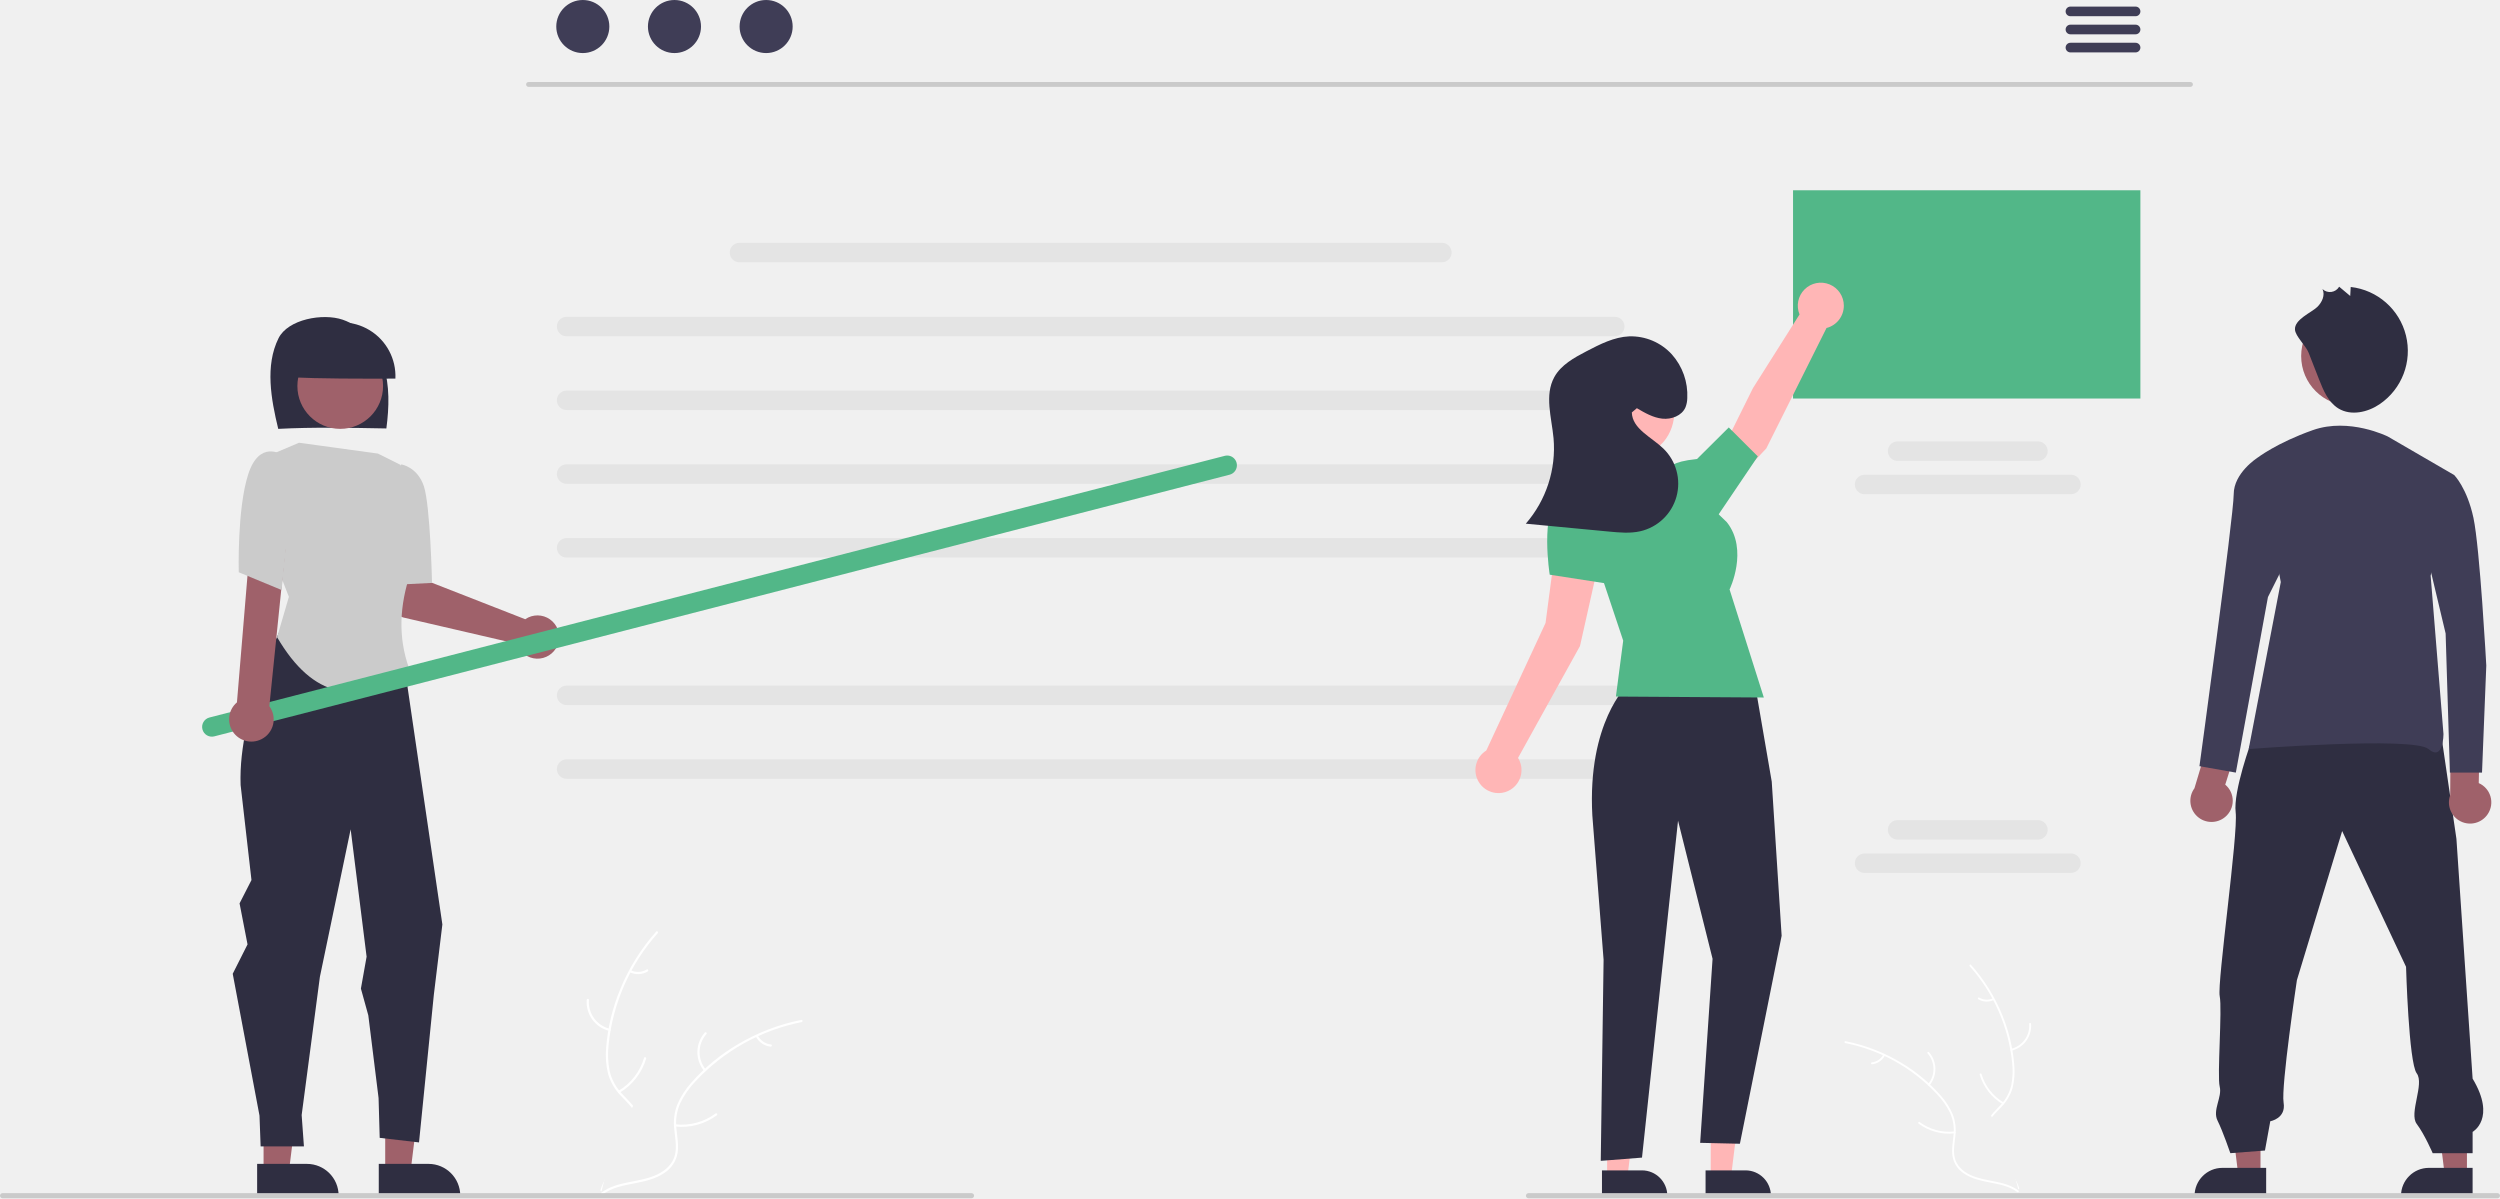
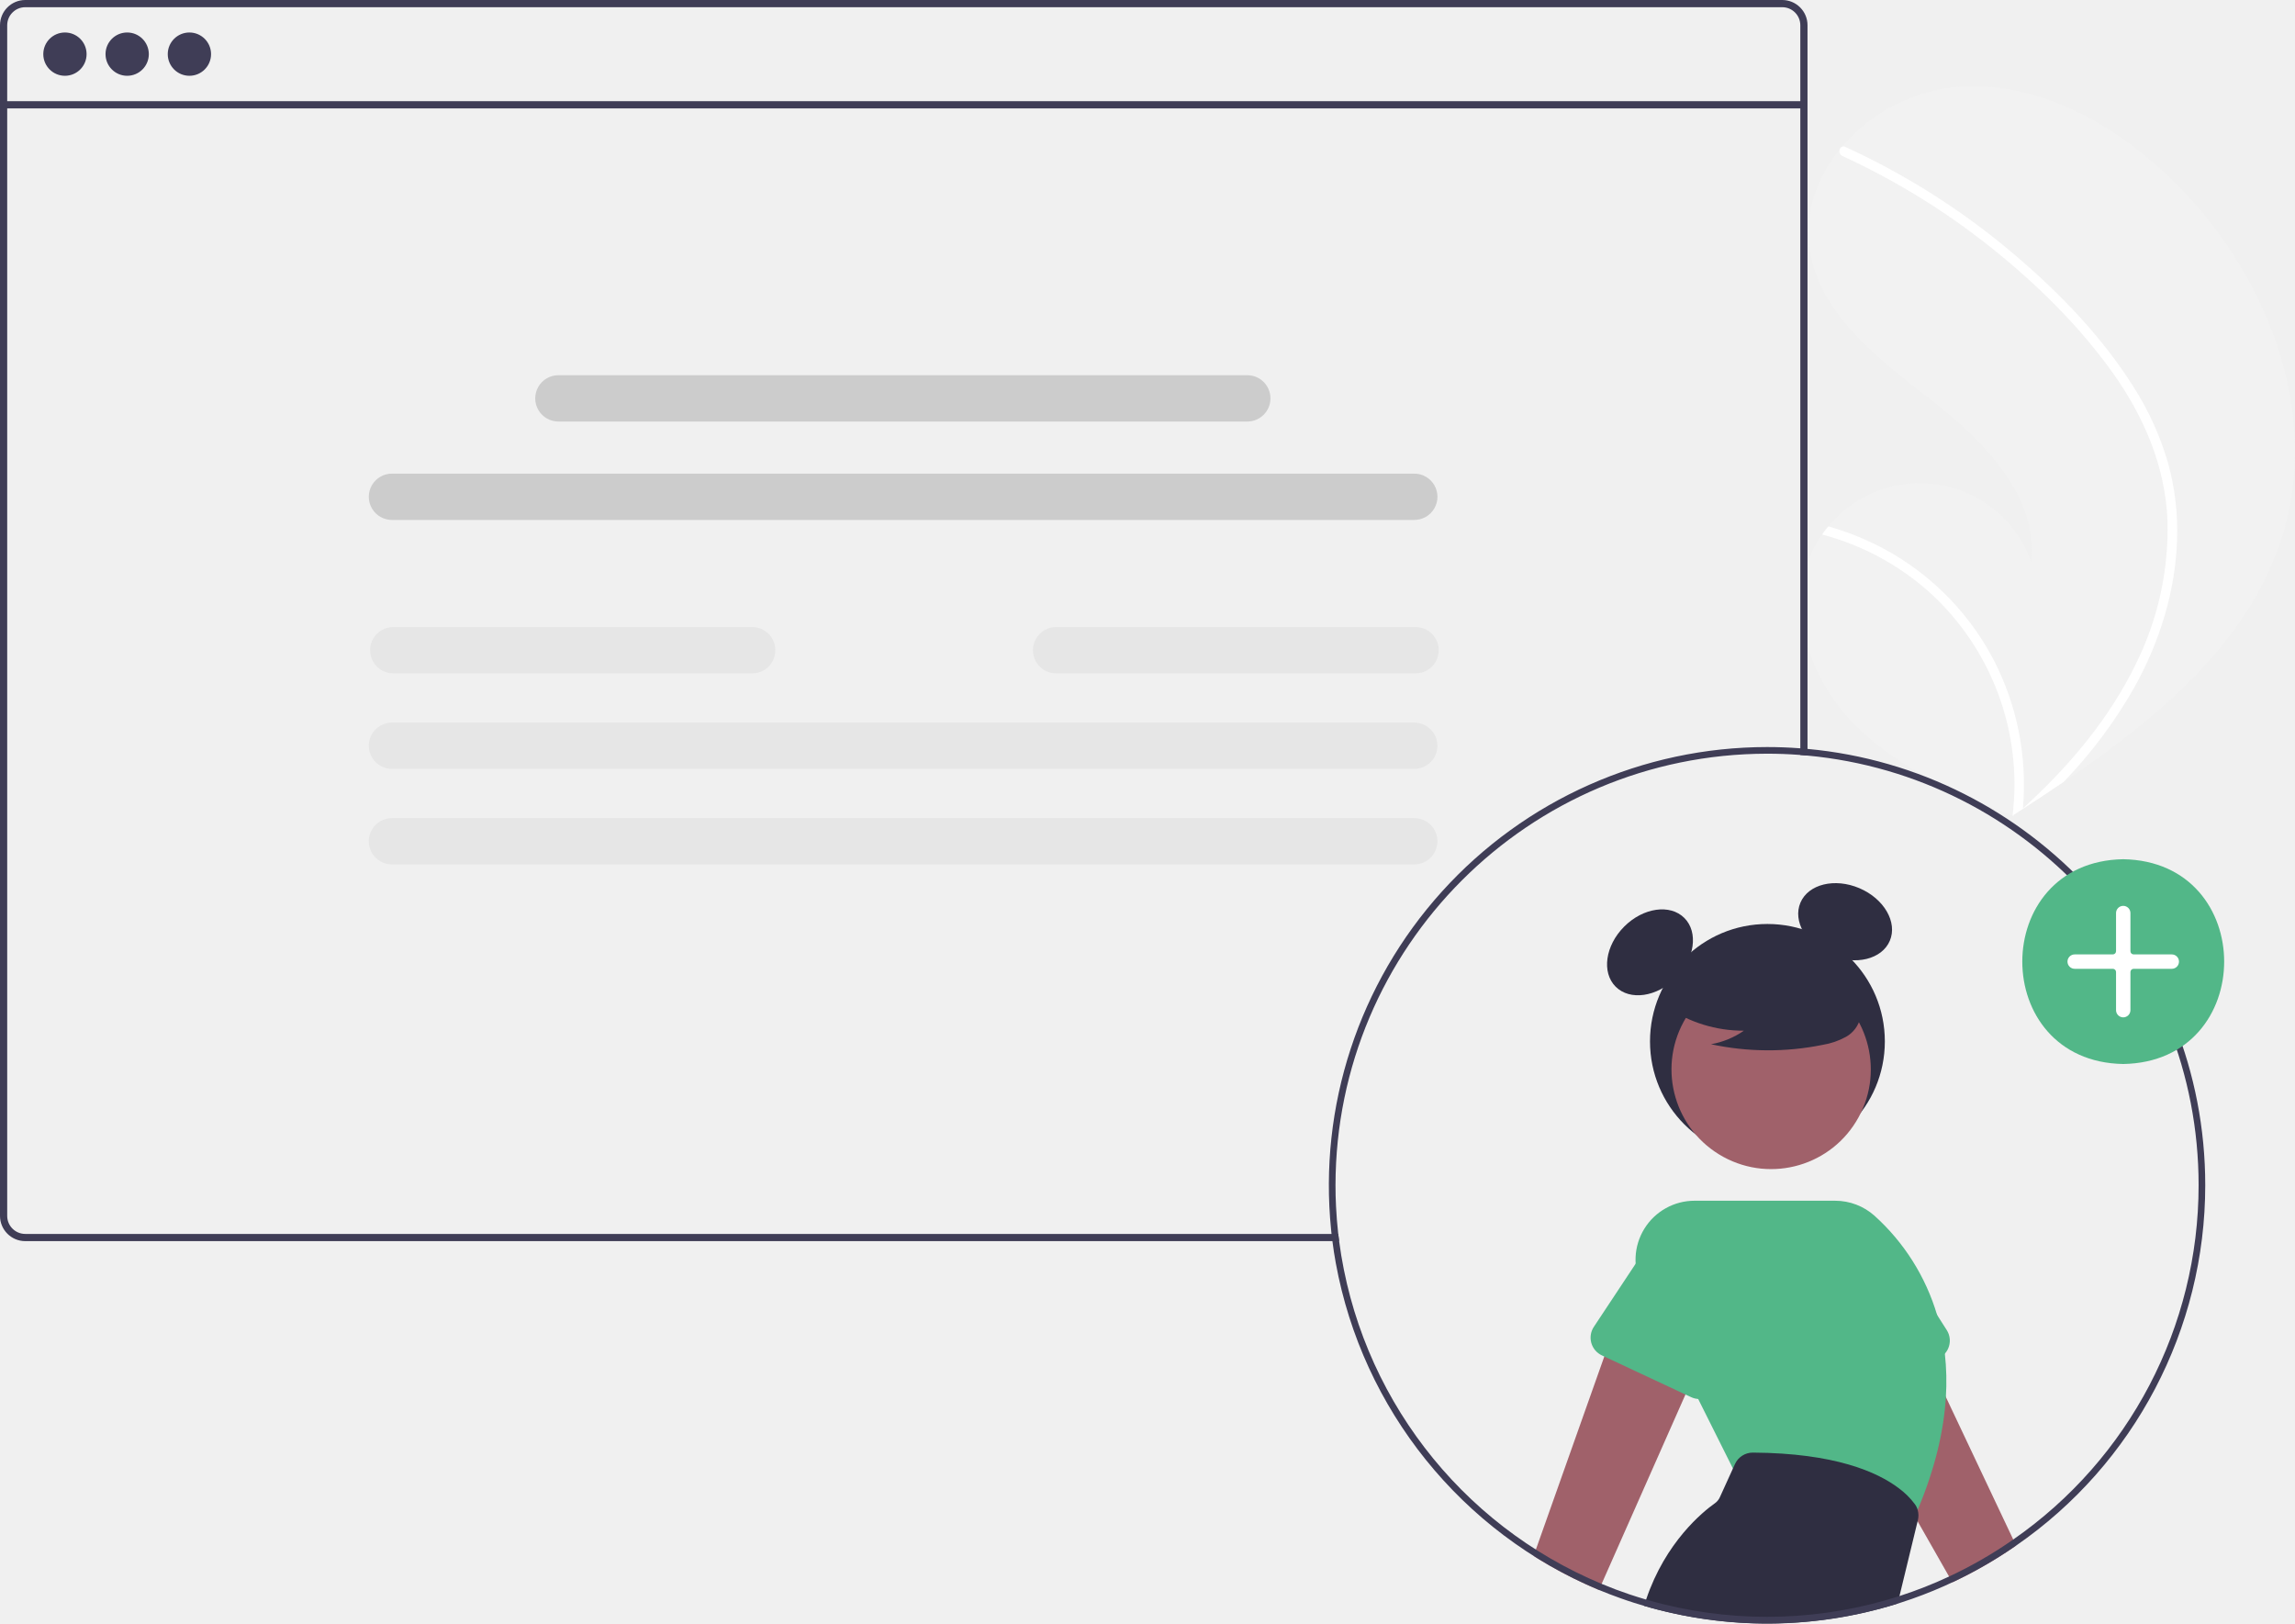
- <svg xmlns="http://www.w3.org/2000/svg" data-name="Layer 1" width="983" height="471.149" viewBox="0 0 983 471.149">
-   <path d="M333.732,626.165c2.431-19.55,14.548-38.813,33.193-45.176a90.77,90.77,0,0,0,.004,62.32c2.865,7.75,6.859,16.071,4.164,23.882-1.677,4.86-5.779,8.578-10.364,10.903-4.585,2.325-9.674,3.433-14.7,4.519l-.989.818C337.063,665.418,331.301,645.715,333.732,626.165Z" transform="translate(-108.5 -214.4253)" fill="#f0f0f0" />
-   <path d="M367.11,581.359a77.584,77.584,0,0,0-19.287,43.664,33.41,33.41,0,0,0,.38,10.461,19.162,19.162,0,0,0,4.766,8.888c2.148,2.36,4.619,4.526,6.156,7.367a11.733,11.733,0,0,1,.573,9.579c-1.357,3.892-4.032,7.065-6.755,10.076-3.024,3.344-6.217,6.769-7.503,11.202-.156.537-.98.264-.825-.272,2.236-7.712,9.723-12.093,13.293-19.039,1.666-3.241,2.365-7.004.803-10.426-1.366-2.992-3.912-5.227-6.107-7.598a20.448,20.448,0,0,1-4.984-8.517,30.887,30.887,0,0,1-.781-10.408,75.271,75.271,0,0,1,5.497-22.874,78.96,78.96,0,0,1,14.198-22.753c.371-.416.943.238.575.651Z" transform="translate(-108.5 -214.4253)" fill="#fff" />
-   <path d="M348.057,619.769a11.64,11.64,0,0,1-8.86-12.193c.044-.557.912-.514.867.043a10.778,10.778,0,0,0,8.265,11.326c.544.129.268.953-.272.825Z" transform="translate(-108.5 -214.4253)" fill="#fff" />
-   <path d="M351.722,643.319a22.435,22.435,0,0,0,10.019-12.921c.158-.537.982-.264.825.272a23.336,23.336,0,0,1-10.453,13.424c-.481.286-.869-.491-.391-.776Z" transform="translate(-108.5 -214.4253)" fill="#fff" />
-   <path d="M356.544,595.945a6.589,6.589,0,0,0,6.244-.317c.478-.292.865.486.391.776a7.383,7.383,0,0,1-6.907.366.449.449,0,0,1-.276-.548.436.436,0,0,1,.548-.276Z" transform="translate(-108.5 -214.4253)" fill="#fff" />
-   <path d="M423.758,615.909c-.293.191-.586.381-.88.579a86.772,86.772,0,0,0-11.095,8.662c-.271.242-.542.491-.806.74a91.477,91.477,0,0,0-19.867,27.195,88.835,88.835,0,0,0-4.866,12.59c-1.796,5.958-3.268,12.561-6.823,17.434a15.241,15.241,0,0,1-1.187,1.466H346.115c-.073-.037-.146-.066-.22-.103l-1.282.059c.052-.227.11-.462.161-.689.029-.132.066-.264.095-.396.022-.088.044-.176.059-.257.007-.029.015-.059.022-.081.015-.081.037-.154.052-.227q.484-1.968.997-3.935c0-.007,0-.007.007-.015a130.62,130.62,0,0,1,10.992-28.859c.147-.271.293-.55.454-.821a84.768,84.768,0,0,1,7.614-11.549,74.937,74.937,0,0,1,4.991-5.709,62.317,62.317,0,0,1,15.594-11.681c11.52-6.082,24.857-8.413,37.169-4.697C423.135,615.711,423.443,615.806,423.758,615.909Z" transform="translate(-108.5 -214.4253)" fill="#f0f0f0" />
-   <path d="M423.686,616.316a77.584,77.584,0,0,0-41.689,23.251,33.41,33.41,0,0,0-5.995,8.582,19.162,19.162,0,0,0-1.546,9.966c.294,3.178.963,6.394.48,9.588a11.733,11.733,0,0,1-5.309,7.993c-3.427,2.291-7.472,3.213-11.46,3.978-4.427.849-9.039,1.661-12.735,4.427-.448.335-.941-.379-.494-.714,6.429-4.811,15.044-3.802,22.077-7.198,3.282-1.585,6.106-4.168,6.919-7.841.711-3.211.024-6.529-.302-9.744a20.448,20.448,0,0,1,1.148-9.801,30.887,30.887,0,0,1,5.643-8.78,75.27,75.27,0,0,1,18.161-14.954,78.96,78.96,0,0,1,25.035-9.619c.547-.108.61.758.067.866Z" transform="translate(-108.5 -214.4253)" fill="#fff" />
-   <path d="M385.348,635.513a11.64,11.64,0,0,1,.267-15.07c.371-.418,1.038.138.667.557a10.778,10.778,0,0,0-.219,14.019c.356.43-.36.922-.714.494Z" transform="translate(-108.5 -214.4253)" fill="#fff" />
-   <path d="M374.095,656.524a22.435,22.435,0,0,0,15.779-4.285c.449-.333.943.381.494.714a23.336,23.336,0,0,1-16.428,4.425c-.556-.062-.398-.916.155-.854Z" transform="translate(-108.5 -214.4253)" fill="#fff" />
-   <path d="M406.468,621.601a6.589,6.589,0,0,0,5.176,3.506c.557.055.398.909-.155.854a7.383,7.383,0,0,1-5.735-3.866.449.449,0,0,1,.11-.604.436.436,0,0,1,.604.11Z" transform="translate(-108.5 -214.4253)" fill="#fff" />
-   <path d="M911.84,633.079c-2.102-16.902-12.577-33.555-28.696-39.055a78.472,78.472,0,0,1-.004,53.876c-2.477,6.7-5.929,13.894-3.6,20.646,1.45,4.202,4.996,7.416,8.96,9.426,3.964,2.01,8.364,2.968,12.708,3.907l.855.707C908.96,667.013,913.942,649.98,911.84,633.079Z" transform="translate(-108.5 -214.4253)" fill="#f0f0f0" />
-   <path d="M882.984,594.343a67.072,67.072,0,0,1,16.674,37.748,28.883,28.883,0,0,1-.329,9.044,16.566,16.566,0,0,1-4.12,7.684c-1.857,2.04-3.993,3.912-5.322,6.369a10.143,10.143,0,0,0-.496,8.281c1.173,3.365,3.485,6.107,5.84,8.711,2.614,2.891,5.375,5.852,6.486,9.684.135.464.847.228.713-.235-1.933-6.667-8.405-10.455-11.492-16.46-1.44-2.802-2.045-6.055-.695-9.013,1.181-2.587,3.382-4.519,5.28-6.569a17.677,17.677,0,0,0,4.309-7.363,26.702,26.702,0,0,0,.675-8.998,65.072,65.072,0,0,0-4.753-19.775,68.262,68.262,0,0,0-12.274-19.67c-.321-.359-.816.206-.497.563Z" transform="translate(-108.5 -214.4253)" fill="#fff" />
-   <path d="M899.456,627.549a10.063,10.063,0,0,0,7.66-10.541c-.038-.481-.788-.445-.75.037a9.318,9.318,0,0,1-7.145,9.791c-.47.112-.232.824.235.713Z" transform="translate(-108.5 -214.4253)" fill="#fff" />
-   <path d="M896.288,647.909a19.396,19.396,0,0,1-8.661-11.17c-.136-.464-.849-.228-.713.235a20.174,20.174,0,0,0,9.037,11.606c.416.247.752-.425.338-.67Z" transform="translate(-108.5 -214.4253)" fill="#fff" />
-   <path d="M892.119,606.953a5.696,5.696,0,0,1-5.398-.274c-.413-.252-.748.42-.338.67a6.383,6.383,0,0,0,5.971.316.388.388,0,0,0,.239-.474.377.377,0,0,0-.474-.239Z" transform="translate(-108.5 -214.4253)" fill="#fff" />
-   <path d="M834.011,624.212c.253.165.507.329.76.501a75.016,75.016,0,0,1,9.592,7.488c.234.209.469.424.697.64a79.083,79.083,0,0,1,17.175,23.511,76.799,76.799,0,0,1,4.207,10.884c1.552,5.151,2.826,10.859,5.898,15.072a13.174,13.174,0,0,0,1.026,1.267h27.768c.063-.032.127-.057.19-.089l1.109.051c-.045-.196-.095-.399-.14-.596-.025-.114-.057-.228-.082-.342-.019-.076-.038-.152-.051-.222-.006-.025-.013-.051-.019-.07-.013-.07-.032-.133-.045-.196q-.418-1.701-.862-3.402c0-.006,0-.006-.006-.013a112.922,112.922,0,0,0-9.503-24.949c-.127-.234-.253-.475-.393-.71a73.284,73.284,0,0,0-6.583-9.985,64.785,64.785,0,0,0-4.314-4.935,53.874,53.874,0,0,0-13.482-10.099c-9.959-5.258-21.49-7.273-32.133-4.061C834.55,624.041,834.284,624.123,834.011,624.212Z" transform="translate(-108.5 -214.4253)" fill="#f0f0f0" />
-   <path d="M834.074,624.565a67.073,67.073,0,0,1,36.04,20.101,28.884,28.884,0,0,1,5.183,7.419,16.566,16.566,0,0,1,1.336,8.616c-.254,2.747-.833,5.528-.415,8.289a10.143,10.143,0,0,0,4.59,6.91c2.963,1.98,6.46,2.778,9.907,3.439,3.828.734,7.815,1.436,11.009,3.827.387.29.814-.328.427-.617-5.558-4.16-13.006-3.287-19.086-6.223-2.837-1.37-5.278-3.604-5.981-6.778-.615-2.776-.021-5.644.261-8.423a17.677,17.677,0,0,0-.993-8.473,26.703,26.703,0,0,0-4.878-7.591,65.072,65.072,0,0,0-15.7-12.928,68.262,68.262,0,0,0-21.643-8.316c-.473-.094-.527.655-.058.749Z" transform="translate(-108.5 -214.4253)" fill="#fff" />
-   <path d="M867.218,641.16a10.063,10.063,0,0,0-.231-13.028c-.32-.361-.897.12-.576.481a9.318,9.318,0,0,1,.19,12.12c-.308.372.311.797.617.427Z" transform="translate(-108.5 -214.4253)" fill="#fff" />
-   <path d="M876.946,659.324a19.396,19.396,0,0,1-13.641-3.704c-.388-.288-.815.329-.427.617a20.174,20.174,0,0,0,14.202,3.826c.481-.053.344-.792-.134-.739Z" transform="translate(-108.5 -214.4253)" fill="#fff" />
-   <path d="M848.959,629.133a5.696,5.696,0,0,1-4.475,3.031c-.481.047-.344.786.134.739a6.383,6.383,0,0,0,4.958-3.342.388.388,0,0,0-.095-.522.377.377,0,0,0-.522.095Z" transform="translate(-108.5 -214.4253)" fill="#fff" />
-   <path d="M969.8,248.57H316.312a.948.948,0,0,1,0-1.897H969.8a.948.948,0,1,1,0,1.897Z" transform="translate(-108.5 -214.4253)" fill="#cacaca" />
-   <circle cx="229.16" cy="10.433" r="10.433" fill="#3f3d56" />
-   <circle cx="265.201" cy="10.433" r="10.433" fill="#3f3d56" />
-   <circle cx="301.242" cy="10.433" r="10.433" fill="#3f3d56" />
-   <path d="M948.205,220.807H922.597a1.897,1.897,0,0,1,0-3.794h25.608a1.897,1.897,0,1,1,0,3.794Z" transform="translate(-108.5 -214.4253)" fill="#3f3d56" />
-   <path d="M948.205,227.92H922.597a1.897,1.897,0,0,1,0-3.794h25.608a1.897,1.897,0,1,1,0,3.794Z" transform="translate(-108.5 -214.4253)" fill="#3f3d56" />
-   <path d="M948.205,235.034H922.597a1.897,1.897,0,0,1,0-3.794h25.608a1.897,1.897,0,1,1,0,3.794Z" transform="translate(-108.5 -214.4253)" fill="#3f3d56" />
-   <rect x="705.024" y="74.816" width="136.578" height="81.887" fill="#52b788" />
-   <path d="M922.854,408.747H841.591a3.828,3.828,0,0,1,0-7.655h81.264a3.828,3.828,0,0,1,0,7.655Z" transform="translate(-108.5 -214.4253)" fill="#e4e4e4" />
-   <path d="M909.752,395.645h-55.059a3.828,3.828,0,1,1,0-7.655h55.059a3.828,3.828,0,1,1,0,7.655Z" transform="translate(-108.5 -214.4253)" fill="#e4e4e4" />
-   <rect x="705.024" y="223.724" width="136.578" height="81.887" fill="#f0f0f0" />
-   <path d="M922.854,557.655H841.591a3.828,3.828,0,0,1,0-7.655h81.264a3.828,3.828,0,0,1,0,7.655Z" transform="translate(-108.5 -214.4253)" fill="#e4e4e4" />
-   <path d="M909.752,544.553h-55.059a3.828,3.828,0,1,1,0-7.655h55.059a3.828,3.828,0,1,1,0,7.655Z" transform="translate(-108.5 -214.4253)" fill="#e4e4e4" />
-   <path d="M743.488,346.655H331.225a3.828,3.828,0,0,1,0-7.655H743.488a3.828,3.828,0,0,1,0,7.655Z" transform="translate(-108.5 -214.4253)" fill="#e4e4e4" />
-   <path d="M743.488,375.655H331.225a3.828,3.828,0,0,1,0-7.655H743.488a3.828,3.828,0,0,1,0,7.655Z" transform="translate(-108.5 -214.4253)" fill="#e4e4e4" />
-   <path d="M743.488,404.655H331.225a3.828,3.828,0,0,1,0-7.655H743.488a3.828,3.828,0,0,1,0,7.655Z" transform="translate(-108.5 -214.4253)" fill="#e4e4e4" />
-   <path d="M743.488,433.655H331.225a3.828,3.828,0,0,1,0-7.655H743.488a3.828,3.828,0,0,1,0,7.655Z" transform="translate(-108.5 -214.4253)" fill="#e4e4e4" />
-   <path d="M743.488,491.655H331.225a3.828,3.828,0,0,1,0-7.655H743.488a3.828,3.828,0,0,1,0,7.655Z" transform="translate(-108.5 -214.4253)" fill="#e4e4e4" />
-   <path d="M743.488,520.655H331.225a3.828,3.828,0,0,1,0-7.655H743.488a3.828,3.828,0,0,1,0,7.655Z" transform="translate(-108.5 -214.4253)" fill="#e4e4e4" />
-   <path d="M675.386,317.553H399.327a3.828,3.828,0,1,1,0-7.655h276.059a3.828,3.828,0,1,1,0,7.655Z" transform="translate(-108.5 -214.4253)" fill="#e4e4e4" />
-   <polygon points="672.663 462.791 680.633 462.791 684.425 432.047 672.662 432.048 672.663 462.791" fill="#ffb6b6" />
-   <path d="M779.13,674.614l15.697-.001h.001a10.004,10.004,0,0,1,10.003,10.003v.325l-25.7.001Z" transform="translate(-108.5 -214.4253)" fill="#2f2e41" />
-   <polygon points="631.925 462.791 639.895 462.791 643.687 432.047 631.923 432.048 631.925 462.791" fill="#ffb6b6" />
-   <path d="M738.392,674.614l15.697-.001h.001a10.004,10.004,0,0,1,10.003,10.003v.325l-25.7.001Z" transform="translate(-108.5 -214.4253)" fill="#2f2e41" />
-   <path d="M833.498,334.628a9.053,9.053,0,1,0-17.426,3.439l-18.317,28.98-11.402,22.98,9.41,8.351,7.241-7.621,23.683-47.366A9.048,9.048,0,0,0,833.498,334.628Z" transform="translate(-108.5 -214.4253)" fill="#ffb6b6" />
-   <path d="M738.442,429.684l-17.954-2.783-4.277,32.481-23.302,50.145a9.057,9.057,0,1,0,12.483,2.904l24.364-43.995Z" transform="translate(-108.5 -214.4253)" fill="#ffb6b6" />
-   <path d="M748.391,483.794s-15.789,14.6-13.782,51.31l4.423,56.712-1.115,79.054,16.217-1.274,14.168-132.484,13.579,54.318L777.005,663.787l15.621.362,16.413-81.773L805.149,521.761,798.614,483.794Z" transform="translate(-108.5 -214.4253)" fill="#2f2e41" />
-   <path d="M765.283,398.3l-37.721,10.562,19.18,57.465-2.867,21.984,58.16.377-13.469-42.491s7.559-15.544-1.072-26.439Z" transform="translate(-108.5 -214.4253)" fill="#52b788" />
-   <path d="M760.757,407.353l4.526-9.053s-.146-2.275,10.489-3.401l12.478-12.402L799.672,393.88l-19.3,28.561Z" transform="translate(-108.5 -214.4253)" fill="#52b788" />
-   <path d="M742.651,416.406s-13.579-15.088-21.124-7.544-3.676,31.533-3.676,31.533l23.497,3.646Z" transform="translate(-108.5 -214.4253)" fill="#52b788" />
-   <path id="a1b14455-bb06-4eca-a63d-5bd2b70c7569-300" data-name="Ellipse 358" d="M749.538,358.407c23.126.104,23.124,35.266-.001,35.367C726.412,393.67,726.414,358.508,749.538,358.407Z" transform="translate(-108.5 -214.4253)" fill="#ffb6b6" />
-   <path d="M752.113,374.922c3.126,1.841,6.374,3.724,9.98,4.118s7.689-1.123,9.136-4.45a10.265,10.265,0,0,0,.708-3.616,24.036,24.036,0,0,0-6.084-17.224,21.797,21.797,0,0,0-16.727-7.072c-5.975.26-11.497,3.088-16.8,5.856-4.876,2.545-10.025,5.349-12.674,10.169-3.926,7.142-1.064,15.887-.302,24.002a45.217,45.217,0,0,1-10.901,33.632l32.904,3.118c4.004.379,8.088.754,12.013-.122a19.201,19.201,0,0,0,9.132-32.572c-4.67-4.496-12.181-7.68-12.366-14.16" transform="translate(-108.5 -214.4253)" fill="#2f2e41" />
-   <polygon points="888.827 462.055 880.097 462.055 875.944 428.383 888.828 428.383 888.827 462.055" fill="#9f616a" />
-   <path d="M999.553,684.942l-28.148-.001v-.356A10.957,10.957,0,0,1,982.361,673.629h.001l17.192.001Z" transform="translate(-108.5 -214.4253)" fill="#2f2e41" />
-   <polygon points="970.002 462.055 961.272 462.055 957.119 428.383 970.003 428.383 970.002 462.055" fill="#9f616a" />
-   <path d="M1080.728,684.942l-28.148-.001v-.356a10.957,10.957,0,0,1,10.956-10.956h.001l17.192.001Z" transform="translate(-108.5 -214.4253)" fill="#2f2e41" />
-   <path d="M993.847,505.604s-7.328,19.889-6.281,28.263-7.327,66.994-6.281,72.228-1.047,31.404,0,35.591-2.938,9.188-.844,13.376,5.032,12.794,5.032,12.794l13.608-1.047,2.094-11.515s6.281-1.047,5.234-7.328,5.234-48.152,5.234-48.152l17.795-58.62,25.123,53.386s1.047,37.684,4.187,41.871-3.14,15.702,0,19.889,6.281,11.515,6.281,11.515h15.702v-8.374s9.421-5.234,0-20.936l-6.366-94.296-6.281-42.918Z" transform="translate(-108.5 -214.4253)" fill="#2f2e41" />
-   <circle cx="924.37" cy="140.004" r="19.551" fill="#a0616a" />
-   <path d="M1016.232,353.081q2.069,5.287,4.139,10.574c1.696,4.333,3.639,8.969,7.614,11.388,4.908,2.986,11.463,1.53,16.212-1.704a25.316,25.316,0,0,0-11.395-46.077l-.196,3.539-4.343-3.64a4.222,4.222,0,0,1-6.563.928c1.141,2.365-.176,5.249-2.077,7.061-2.336,2.225-9.017,4.9-8.74,8.878C1011.066,346.682,1015.155,350.329,1016.232,353.081Z" transform="translate(-108.5 -214.4253)" fill="#2f2e41" />
-   <path d="M1086.688,534.525a8.279,8.279,0,0,0-3.547-12.188l.391-18.914-11.436-3.041L1071.919,527.1a8.323,8.323,0,0,0,14.769,7.425Z" transform="translate(-108.5 -214.4253)" fill="#9f616a" />
-   <path d="M1047.393,386.064s-15.151-7.575-29.46-2.525-21.884,10.942-21.884,10.942l9.259,48.819-12.626,65.653s64.812-5.05,70.703,0,5.892-5.892,5.892-5.892l-5.05-62.286,9.259-39.56Z" transform="translate(-108.5 -214.4253)" fill="#3f3d56" />
-   <path d="M983.447,535.645a8.278,8.278,0,0,0,.017-12.694l5.685-18.043-10.122-6.129L971.357,524.372a8.323,8.323,0,0,0,12.091,11.273Z" transform="translate(-108.5 -214.4253)" fill="#9f616a" />
-   <path d="M1001.941,394.482h-5.892s-9.259,5.892-9.259,14.309S973.323,515.688,973.323,515.688l14.309,2.525,12.626-69.02,9.259-18.518Z" transform="translate(-108.5 -214.4253)" fill="#3f3d56" />
-   <path d="M1057.494,401.215h15.992s5.05,5.05,7.575,16.834,5.05,58.078,5.05,58.078l-1.683,42.085h-12.626l-1.683-54.711-8.417-35.352Z" transform="translate(-108.5 -214.4253)" fill="#3f3d56" />
-   <path d="M316.181,457.229a8.533,8.533,0,0,0-1.159.679L277.58,443.272l-1.484-9.653-14.86.336.967,17.344a6.485,6.485,0,0,0,5.009,5.956l44.552,10.335a8.509,8.509,0,1,0,4.417-10.362Z" transform="translate(-108.5 -214.4253)" fill="#9f616a" />
-   <polygon points="151.465 460.884 161.403 460.883 166.13 422.552 151.463 422.552 151.465 460.884" fill="#9f616a" />
-   <path d="M257.43,672.065l19.571-.001h.001A12.473,12.473,0,0,1,289.474,684.536v.405l-32.044.001Z" transform="translate(-108.5 -214.4253)" fill="#2f2e41" />
-   <polygon points="103.639 460.884 113.577 460.883 118.305 422.552 103.638 422.552 103.639 460.884" fill="#9f616a" />
-   <path d="M209.604,672.065l19.571-.001h.001A12.473,12.473,0,0,1,241.649,684.536v.405l-32.044.001Z" transform="translate(-108.5 -214.4253)" fill="#2f2e41" />
-   <path d="M217.902,383.059c-2.83-11.686-5.228-24.866.11-35.629,3.704-7.468,17.404-9.983,25.258-7.292s13.532,9.99,16.029,17.948,2.207,16.534,1.119,24.807C245.973,382.615,231.529,382.338,217.902,383.059Z" transform="translate(-108.5 -214.4253)" fill="#2f2e41" />
-   <circle cx="133.777" cy="151.787" r="16.843" fill="#9f616a" />
-   <path d="M221.686,362.743a21.156,21.156,0,1,1,42.286.557C249.555,363.331,235.139,363.362,221.686,362.743Z" transform="translate(-108.5 -214.4253)" fill="#2f2e41" />
-   <path d="M228.298,445.197l-7.044,11.74s-19.292,36.182-18.144,66.173l4.269,37.356-4.685,9.167,3.136,16.129-5.824,11.554,10.528,55.778.448,12.097h17.025l-.896-12.321,7.168-54.34,12.097-58.018,6.272,50.083-2.24,12.545,2.912,10.528,4.032,32.481.448,15.681,15.457,1.792,5.824-58.018,3.36-27.682L264.433,455.181Z" transform="translate(-108.5 -214.4253)" fill="#2f2e41" />
-   <path d="M226.064,388.509l-10.487,4.454-5.89,24.377,12.402,31.76-4.636,15.869c14.034,24.006,31.405,27.494,51.845,12.099-4.326-12.146-3.701-24.635.61-37.38,0,0,10.753-10.013,3.241-23.03l-7.165-19.448-8.871-4.435Z" transform="translate(-108.5 -214.4253)" fill="#cbcbcb" />
-   <path d="M263.917,401.449l2.381-4.421s6.279.944,8.843,8.503,3.231,38.092,3.231,38.092l-13.434.68Z" transform="translate(-108.5 -214.4253)" fill="#cbcbcb" />
-   <path d="M591.921,401.091,192.702,503.977a3.828,3.828,0,0,1-1.91-7.413L590.011,393.678a3.828,3.828,0,1,1,1.91,7.413Z" transform="translate(-108.5 -214.4253)" fill="#52b788" />
-   <path d="M211.289,505.081a8.708,8.708,0,0,0,3.114-12.985l6.512-63.665H206.842l-5.175,62.165a8.755,8.755,0,0,0,9.621,14.484Z" transform="translate(-108.5 -214.4253)" fill="#9f616a" />
-   <path d="M224.147,400.163l-4.932-6.972s-8.673-5.88-13.094,7.652-3.741,38.602-3.741,38.602l16.835,6.972Z" transform="translate(-108.5 -214.4253)" fill="#cbcbcb" />
-   <path d="M490.5,685.575h-381a1,1,0,0,1,0-2h381a1,1,0,0,1,0,2Z" transform="translate(-108.5 -214.4253)" fill="#cacaca" />
-   <path d="M1090.5,685.575h-381a1,1,0,0,1,0-2h381a1,1,0,0,1,0,2Z" transform="translate(-108.5 -214.4253)" fill="#cacaca" />
+ <svg xmlns="http://www.w3.org/2000/svg" data-name="Layer 1" width="691.336" height="489.03" viewBox="0 0 691.336 489.03">
+   <path d="M942.378,365.123c-9.537,33.084-37.382,56.242-66.429,75.916q-6.083,4.121-12.171,8.053c-.027.012-.056.038-.084.05-.195.125-.391.251-.573.377-.838.54-1.675,1.08-2.506,1.614l.456.205s.448.238-.042.038c-.146-.061-.299-.116-.444-.177-16.874-6.806-34.048-14.113-46.979-26.862-13.415-13.239-21.254-34.004-13.99-51.397a33.208,33.208,0,0,1,3.596-6.454c.589-.843,1.224-1.65,1.884-2.442A35.593,35.593,0,0,1,866.229,374.86c2.134-19.869-14.249-36.512-30.016-48.792-15.774-12.274-33.697-25.641-36.746-45.399-1.703-10.993,2.12-21.647,9.084-30.199.216-.26.431-.519.653-.772a51.945,51.945,0,0,1,33.387-17.912c24.187-2.514,47.68,10.289,65.252,27.105C936.123,285.948,953.22,327.507,942.378,365.123Z" transform="translate(-254.3321 -205.485)" fill="#f2f2f2" />
+   <path d="M896.916,321.85a88.303,88.303,0,0,1,10.579,23.333,76.675,76.675,0,0,1,2.65,22.646c-.435,15.701-5.266,31.043-12.867,44.708a141.39,141.39,0,0,1-21.329,28.502q-6.083,4.121-12.171,8.053c-.027.012-.056.038-.084.05-.195.125-.391.251-.573.377-.838.54-1.675,1.08-2.506,1.614,0,0,.904.443.414.243-.146-.061-.299-.116-.444-.177a78.157,78.157,0,0,0-25.009-67.296A78.827,78.827,0,0,0,803.212,366.486c.589-.843,1.224-1.65,1.884-2.442a81.728,81.728,0,0,1,13.49,5.105,80.081,80.081,0,0,1,36.208,34.909,81.874,81.874,0,0,1,8.914,44.928c.693-.628,1.387-1.27,2.061-1.906,12.823-11.955,24.212-25.677,31.919-41.513a91.393,91.393,0,0,0,9.57-43.241c-.629-16.334-7.137-31.464-16.56-44.635-10.094-14.096-22.749-26.568-36.263-37.372a217.377,217.377,0,0,0-45.1-27.844,1.563,1.563,0,0,1-.787-2.006,1.329,1.329,0,0,1,.653-.772,1.157,1.157,0,0,1,1.005.043c1.989.916,3.965,1.844,5.925,2.813a219.844,219.844,0,0,1,45.421,29.962C874.924,293.913,887.511,306.936,896.916,321.85Z" transform="translate(-254.3321 -205.485)" fill="#fff" />
+   <circle cx="532.411" cy="313.698" r="35.371" fill="#2f2e41" />
+   <ellipse cx="751.372" cy="492.349" rx="14.636" ry="10.977" transform="translate(-382.4039 470.0211) rotate(-45)" fill="#2f2e41" />
+   <ellipse cx="810.15" cy="483.129" rx="10.977" ry="14.636" transform="translate(-206.7219 832.8831) rotate(-66.86956)" fill="#2f2e41" />
+   <path d="M861.652,671.055a131.813,131.813,0,0,1-19.2,11.07l-.99-1.75-9.48-16.64-.83-1.46-4.85-8.51-.01-.01-15.31-26.9-7.87-13.81,23.37-16.39,9.09,19.22,4.93,10.44,20.29,42.91Z" transform="translate(-254.3321 -205.485)" fill="#a0616a" />
+   <path d="M840.772,606.155l-2.93-4.59-12.96-20.33A16.356,16.356,0,0,0,794.982,594.505l8.01,28.54a5.875,5.875,0,0,0,7.99,3.81c.03-.01.05-.02.08-.03l24.51-10.95,2.64-1.18a5.901,5.901,0,0,0,2.56-8.54Z" transform="translate(-254.3321 -205.485)" fill="#52b788" />
+   <path d="M770.352,606.795l-6.82,15.4-1.48,3.35-25.25,57.04-.81,1.83a131.093,131.093,0,0,1-19.68-10.24l.68-1.92,20.61-58.15,5.06-14.28,11.08,2.79Z" transform="translate(-254.3321 -205.485)" fill="#a0616a" />
+   <circle cx="787.865" cy="527.627" r="30.019" transform="translate(-307.3426 760.3764) rotate(-61.33681)" fill="#a0616a" />
+   <path d="M840.192,613.245a66.799,66.799,0,0,0-2.35-11.68,65.095,65.095,0,0,0-18.81-29.84,17.788,17.788,0,0,0-11.9-4.55h-42.29a17.783,17.783,0,0,0-15.93,25.78l4.83,9.66,9.79,19.58,2.35,4.69,10.47,20.95.83,1.66,53.15,14.62.23-.51c.2-.45.4-.89.59-1.33.29-.67.58-1.32.85-1.98,5.36-12.71,7.89-24.02,8.5-33.98A75.647,75.647,0,0,0,840.192,613.245Z" transform="translate(-254.3321 -205.485)" fill="#52b788" />
+   <path d="M772.512,572.655a16.332,16.332,0,0,0-21.69,7.8l-3.77,5.69-12.6,19.02a5.893,5.893,0,0,0,2.41,8.59l.74.35,24.45,11.44,1.74.81a5.658,5.658,0,0,0,2.09.53,5.762,5.762,0,0,0,2.82-.49,5.879,5.879,0,0,0,3.23-3.68l8.46-28.31A16.372,16.372,0,0,0,772.512,572.655Z" transform="translate(-254.3321 -205.485)" fill="#52b788" />
+   <path d="M832.002,660.295a5.461,5.461,0,0,0-.85-1.73,22.883,22.883,0,0,0-4.85-4.8l-.01-.01c-6.43-4.87-19.23-10.56-43.92-10.71h-.04A5.897,5.897,0,0,0,776.962,646.495l-.61,1.34-3.93,8.64a4.508,4.508,0,0,1-1.53,1.85c-3.55,2.51-14.85,11.61-20.69,28.99-.21.62-.41,1.25-.6,1.9a132.099,132.099,0,0,0,76.37-.69l.55-2.27,5.46-22.52.09-.37A5.91,5.91,0,0,0,832.002,660.295Z" transform="translate(-254.3321 -205.485)" fill="#2f2e41" />
+   <path d="M756.322,508.745a40.829,40.829,0,0,0,23.333,7.211,25.02,25.02,0,0,1-9.917,4.08,82.328,82.328,0,0,0,33.628.189,21.765,21.765,0,0,0,7.04-2.418,8.909,8.909,0,0,0,4.345-5.811c.738-4.215-2.546-8.044-5.96-10.625a43.96,43.96,0,0,0-36.941-7.382c-4.127,1.067-8.26,2.869-10.941,6.183s-3.474,8.423-.921,11.836Z" transform="translate(-254.3321 -205.485)" fill="#2f2e41" />
+   <rect x="1.086" y="30.479" width="542.316" height="2.174" fill="#3f3d56" />
+   <circle cx="19.562" cy="16.307" r="6.521" fill="#3f3d56" />
+   <circle cx="38.309" cy="16.307" r="6.521" fill="#3f3d56" />
+   <circle cx="57.056" cy="16.307" r="6.521" fill="#3f3d56" />
+   <path d="M680.283,362.107H372.484a6.976,6.976,0,1,1,0-13.951H680.283a6.976,6.976,0,1,1,0,13.951Z" transform="translate(-254.3321 -205.485)" fill="#ccc" />
+   <path d="M680.283,437.095H372.484a6.976,6.976,0,1,1,0-13.951H680.283a6.976,6.976,0,1,1,0,13.951Z" transform="translate(-254.3321 -205.485)" fill="#e6e6e6" />
+   <path d="M680.283,465.869H372.484a6.976,6.976,0,1,1,0-13.951H680.283a6.976,6.976,0,1,1,0,13.951Z" transform="translate(-254.3321 -205.485)" fill="#e6e6e6" />
+   <path d="M630.146,332.461H422.622a6.976,6.976,0,1,1,0-13.951H630.146a6.976,6.976,0,0,1,0,13.951Z" transform="translate(-254.3321 -205.485)" fill="#ccc" />
+   <path d="M480.998,408.32h-108.122a6.976,6.976,0,1,1,0-13.951h108.122a6.976,6.976,0,0,1,0,13.951Z" transform="translate(-254.3321 -205.485)" fill="#e6e6e6" />
+   <path d="M680.675,408.32h-108.122a6.976,6.976,0,1,1,0-13.951h108.122a6.976,6.976,0,1,1,0,13.951Z" transform="translate(-254.3321 -205.485)" fill="#e6e6e6" />
+   <path d="M791.212,205.485H261.932a7.612,7.612,0,0,0-7.6,7.61v358.65a7.61,7.61,0,0,0,7.6,7.6h395.79c-.1-.72-.18-1.45-.26-2.17H261.932a5.435,5.435,0,0,1-5.43-5.43V213.095a5.444,5.444,0,0,1,5.43-5.44H791.212a5.446,5.446,0,0,1,5.44,5.44v219.81c.72.05,1.45.11,2.17.18V213.095A7.614,7.614,0,0,0,791.212,205.485Z" transform="translate(-254.3321 -205.485)" fill="#3f3d56" />
+   <path d="M657.722,579.345c-.1-.72-.18-1.45-.26-2.17-.02-.11-.03-.21-.04-.32q-.435-3.945-.63-7.97-.825,3.465-1.49,6.96c.03.34.06.67.1,1.01.01.11.02.21.04.32.08.72.16,1.45.26,2.17.28,2.23.62,4.43,1.02,6.62.01-.09.02-.17.03-.26.28-2.11.6-4.21.98-6.31A.092.092,0,0,1,657.722,579.345Zm141.1-148.27c-.72-.07-1.45-.13-2.17-.18-.11-.01-.21-.01-.32-.02-3.2-.24-6.44-.36-9.7-.36a132.041,132.041,0,0,0-131.33,145.33c.03.34.06.67.1,1.01.01.11.02.21.04.32.08.72.16,1.45.26,2.17.28,2.23.62,4.43,1.02,6.62a132.574,132.574,0,0,0,79.27,98.45c2.08.86,4.18,1.68,6.31,2.43,1.4.51,2.8.98,4.22,1.43,1.02.33,2.05.64,3.08.94,1.46.43,2.94.84,4.43,1.22a131.355,131.355,0,0,0,107.62-19.38h.01a131.929,131.929,0,0,0,56.97-108.54C918.632,493.835,865.912,437.245,798.822,431.075ZM860.792,669.225a129.377,129.377,0,0,1-19.33,11.15,128.009,128.009,0,0,1-14.94,5.88,130.229,130.229,0,0,1-71.08,2.47q-2.64-.645-5.24-1.41-2.565-.75-5.08-1.59c-1.37-.47-2.74-.95-4.1-1.46-1.42-.54-2.82-1.1-4.22-1.68A130.335,130.335,0,0,1,657.732,579.395a.092.092,0,0,1-.01-.05c-.1-.72-.18-1.45-.26-2.17-.02-.11-.03-.21-.04-.32q-.435-3.945-.63-7.97-.165-3.165-.16-6.37a130.142,130.142,0,0,1,130-130c3.26,0,6.5.12,9.7.36.11.01.21.02.32.03.72.05,1.45.11,2.17.18,65.99,6.16,117.81,61.85,117.81,129.43A129.914,129.914,0,0,1,860.792,669.225Zm-119.77,15.04c-1.42-.54-2.82-1.1-4.22-1.68A130.335,130.335,0,0,1,657.732,579.395c-.38,2.1-.7,4.2-.98,6.31-.01.09-.02.17-.03.26a132.574,132.574,0,0,0,79.27,98.45c2.08.86,4.18,1.68,6.31,2.43C741.862,685.995,741.432,685.135,741.022,684.265Zm55.31-253.39c-3.2-.24-6.44-.36-9.7-.36a132.041,132.041,0,0,0-131.33,145.33c.03.34.06.67.1,1.01.01.11.02.21.04.32h2.02c-.02-.11-.03-.21-.04-.32q-.435-3.945-.63-7.97-.165-3.165-.16-6.37a130.142,130.142,0,0,1,130-130c3.26,0,6.5.12,9.7.36.11.01.21.02.32.03v-2.01C796.542,430.885,796.442,430.885,796.332,430.875Z" transform="translate(-254.3321 -205.485)" fill="#3f3d56" />
+   <path d="M893.927,464.302c40.544.692,40.538,61.001-.001,61.687C853.383,525.297,853.389,464.988,893.927,464.302Z" transform="translate(-254.3321 -205.485)" fill="#52b788" />
+   <path d="M893.927,511.94a2.17,2.17,0,0,1-2.168-2.168V498.279a.967.967,0,0,0-.966-.966H879.3a2.168,2.168,0,0,1,0-4.336h11.493a.967.967,0,0,0,.966-.966V480.518a2.167,2.167,0,0,1,4.335,0v11.494a.967.967,0,0,0,.966.966H908.553a2.168,2.168,0,0,1,0,4.336H897.06a.967.967,0,0,0-.966.966v11.493A2.17,2.17,0,0,1,893.927,511.94Z" transform="translate(-254.3321 -205.485)" fill="#fff" />
</svg>
